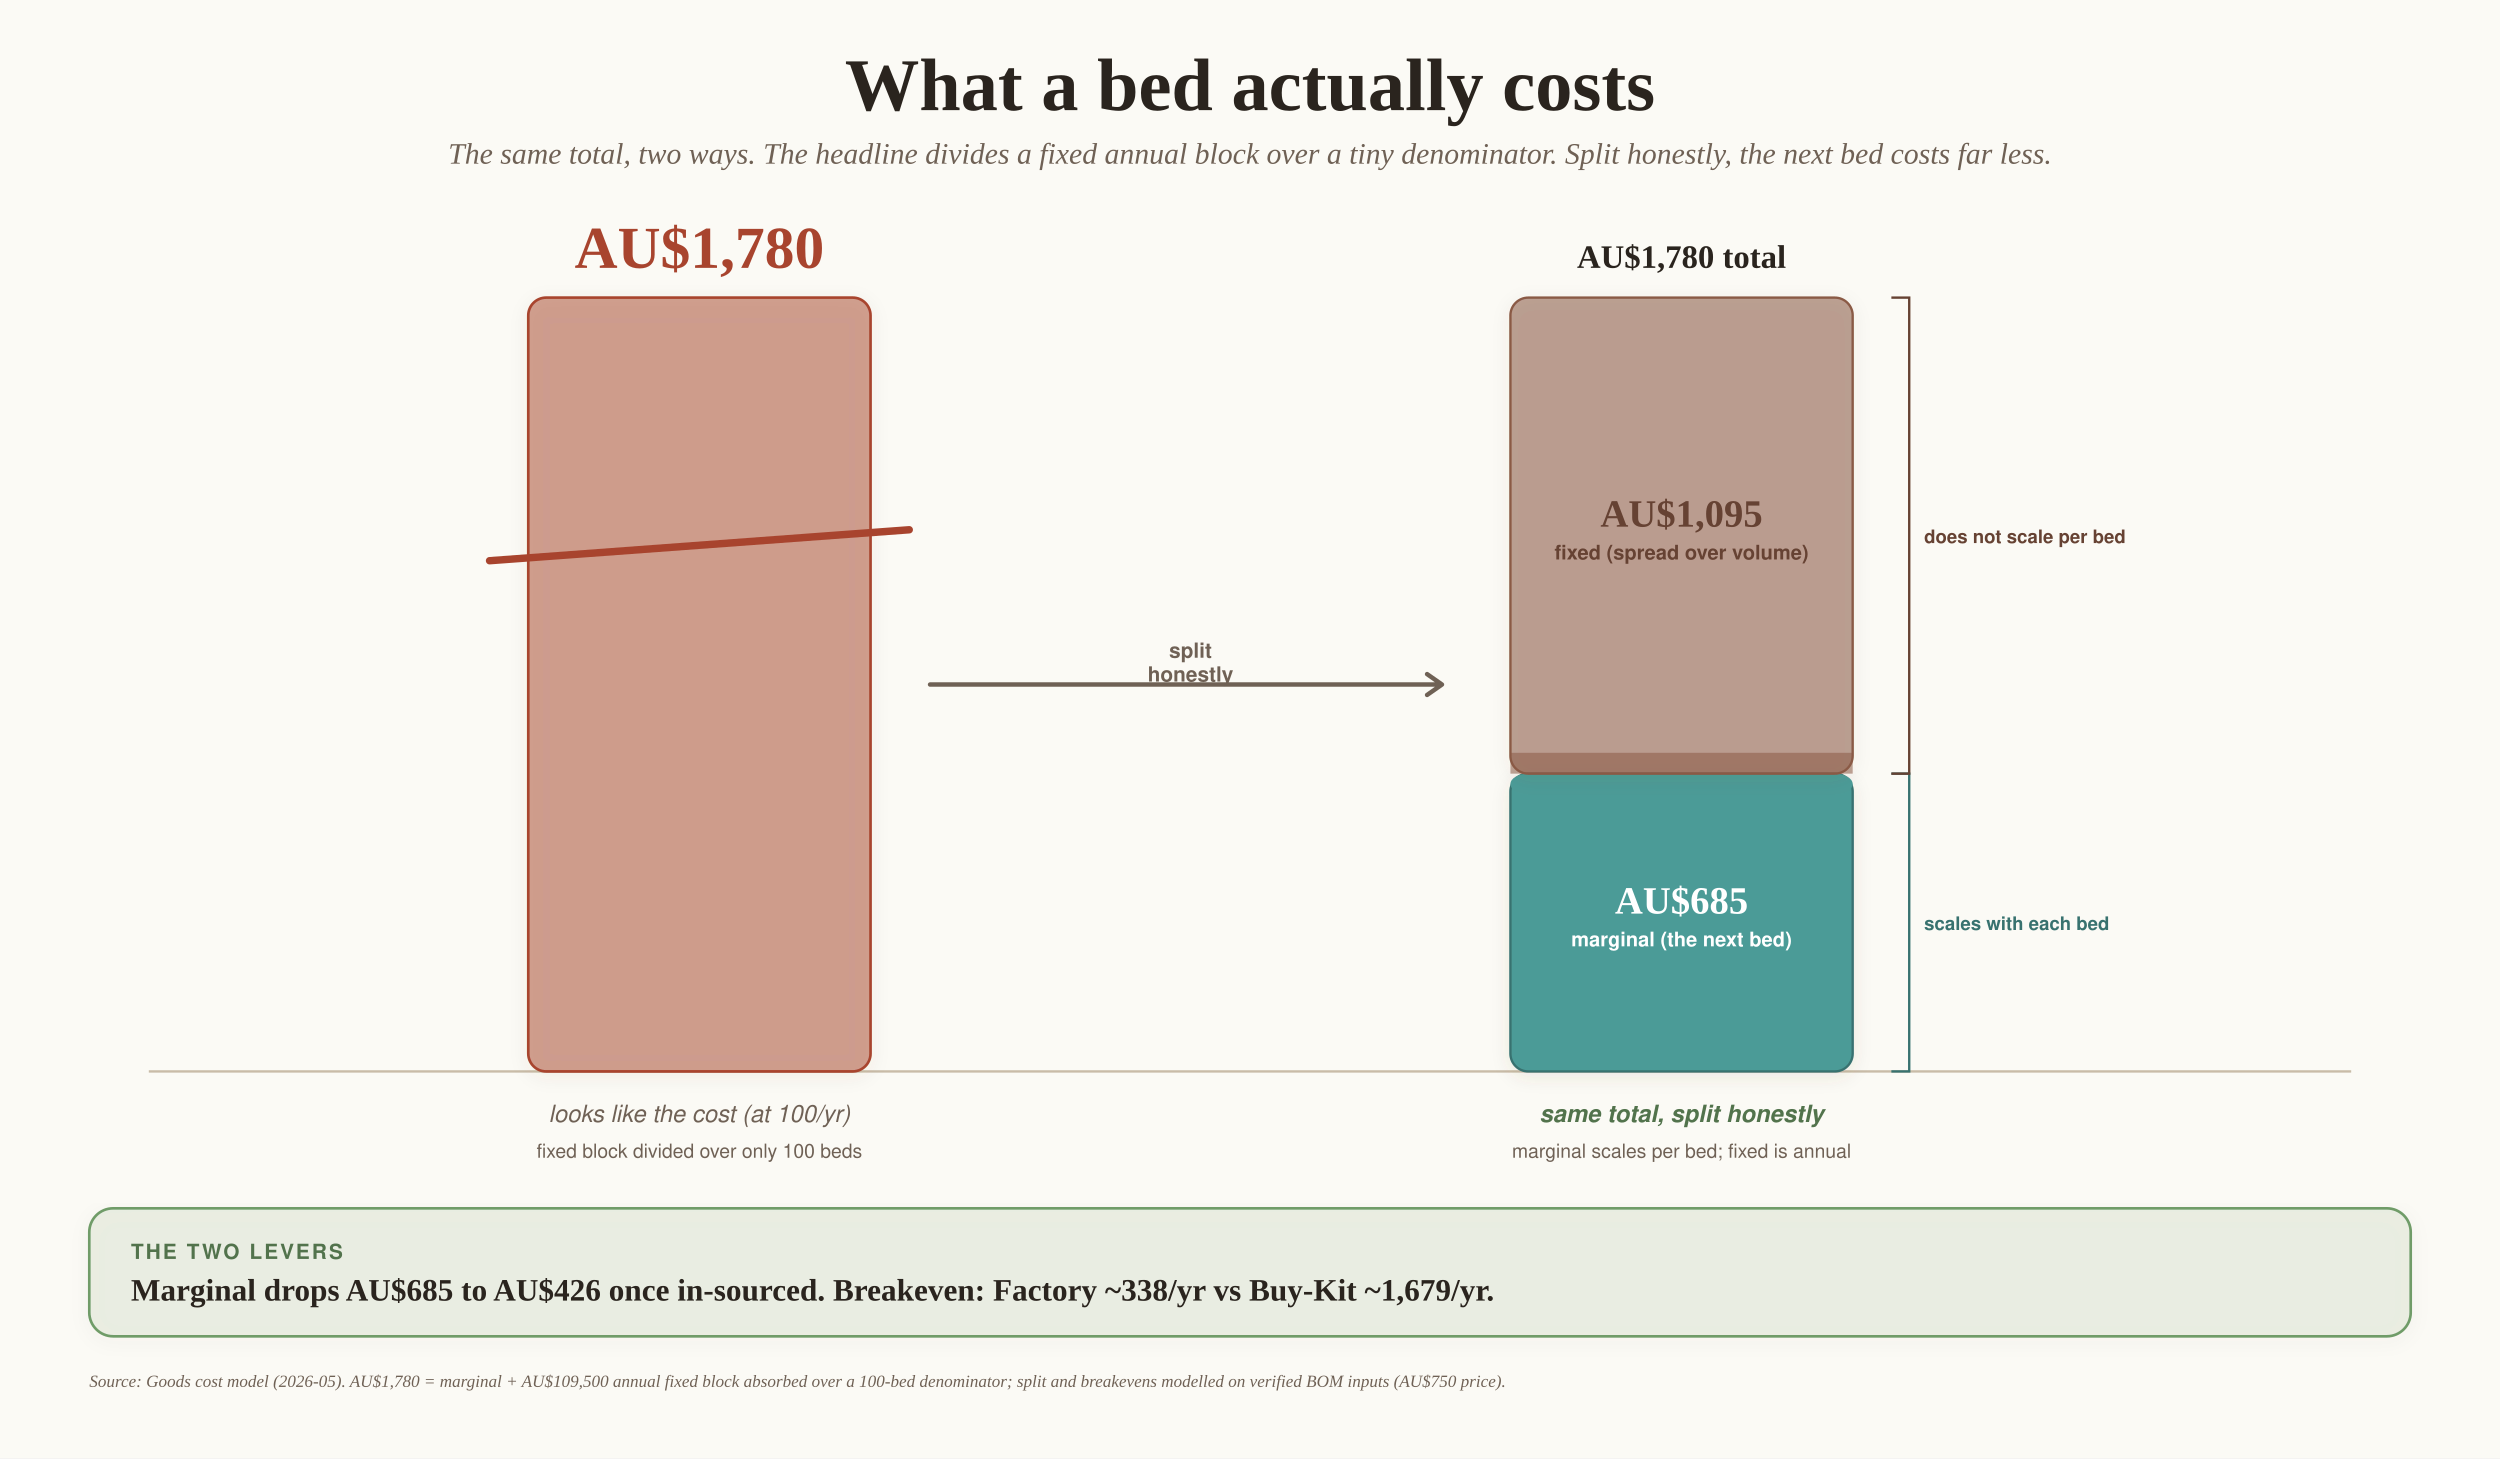
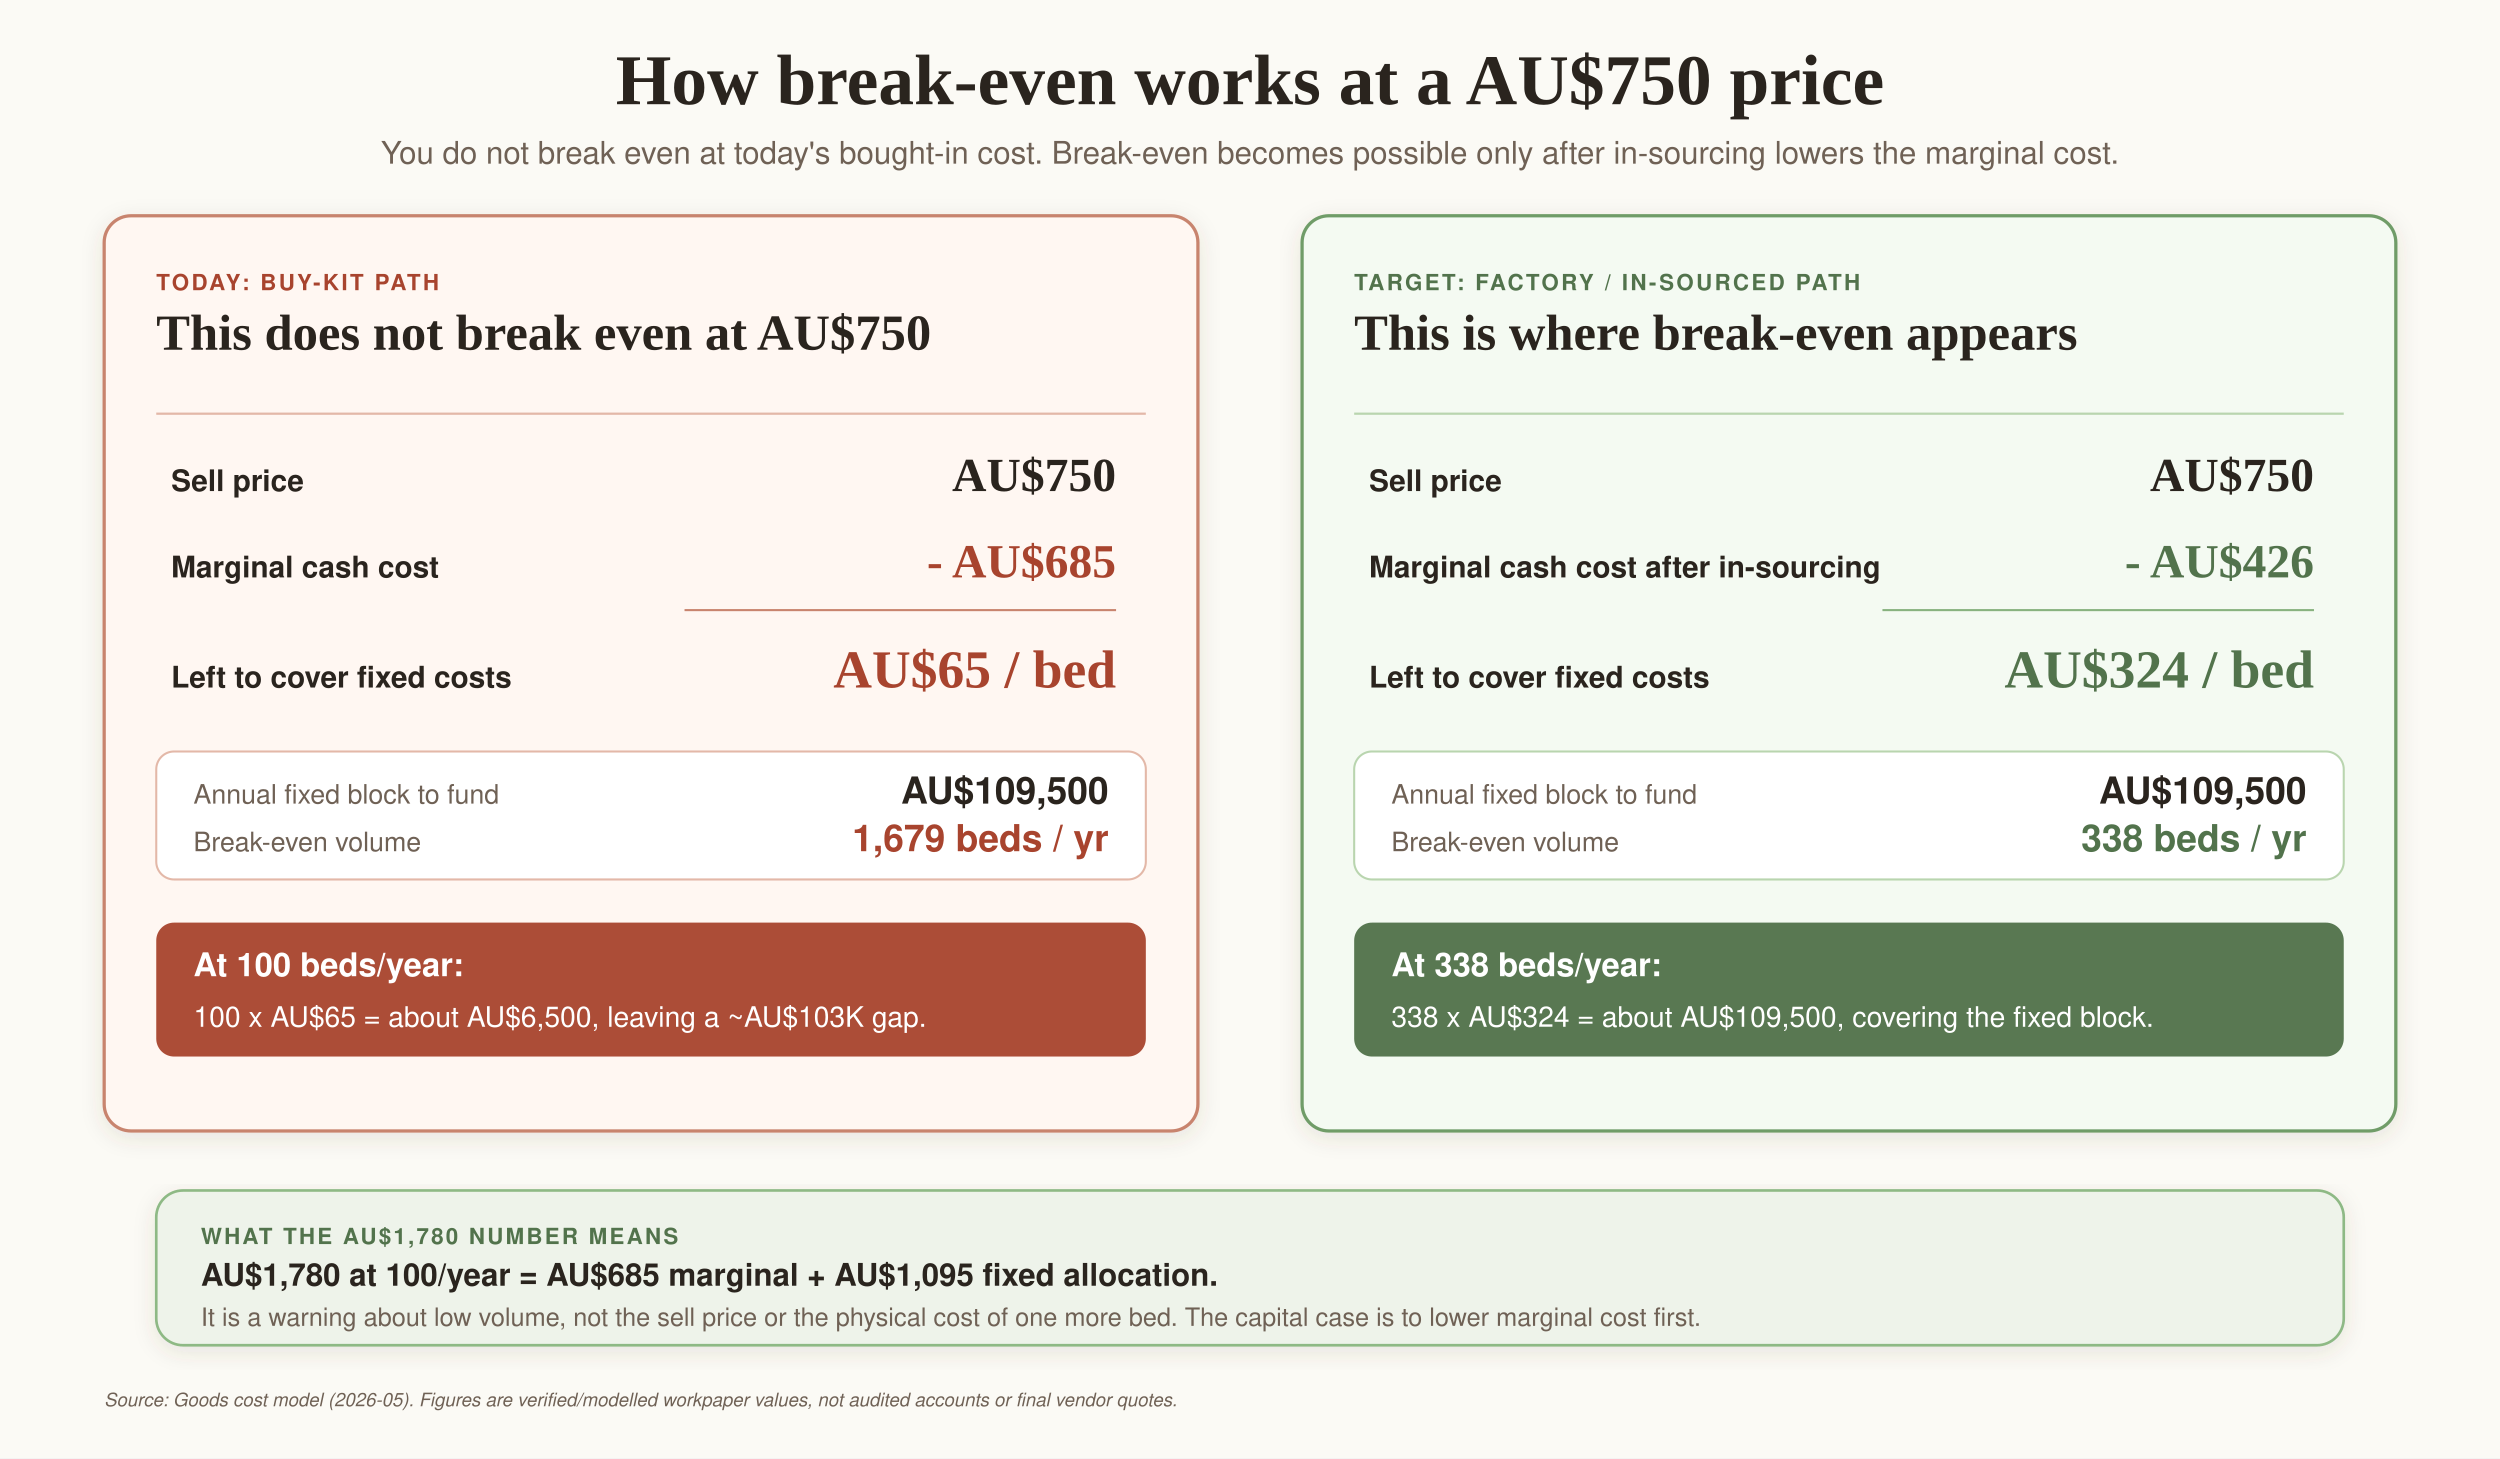
<svg xmlns="http://www.w3.org/2000/svg" viewBox="0 0 1680 980" width="1680" height="980" font-family="'Helvetica Neue', Helvetica, Arial, sans-serif">
  <defs>
    <filter id="sh" x="-8%" y="-8%" width="116%" height="124%">
-       <feDropShadow dx="0" dy="3" stdDeviation="6" flood-color="#5A4A38" flood-opacity="0.10" />
+       <feDropShadow dx="0" dy="4" stdDeviation="7" flood-color="#5A4A38" flood-opacity="0.12" />
    </filter>
  </defs>
  <rect width="1680" height="980" fill="#FBFAF5" />
-   <text x="840.0" y="74" text-anchor="middle" font-family="Georgia, 'Times New Roman', serif" font-size="50" font-weight="700" fill="#2A241E">What a bed actually costs</text>
-   <text x="840.0" y="110" text-anchor="middle" font-family="Georgia, 'Times New Roman', serif" font-size="20" font-weight="400" fill="#6F6155" font-style="italic">The same total, two ways. The headline divides a fixed annual block over a tiny denominator. Split honestly, the next bed costs far less.</text>
-   <line x1="100" y1="720" x2="1580" y2="720" stroke="#C9BCA8" stroke-width="1.6" />
-   <rect x="355.0" y="200.0" width="230" height="520.0" rx="12" fill="#A8442E7F" stroke="#A8442E" stroke-width="1.8" filter="url(#sh)" />
-   <line x1="329.0" y1="376.8" x2="611.0" y2="356.0" stroke="#A8442E" stroke-width="5" stroke-linecap="round" />
-   <text x="470" y="180.0" text-anchor="middle" font-family="Georgia, 'Times New Roman', serif" font-size="40" font-weight="700" fill="#A8442E">AU$1,780</text>
-   <text x="470" y="754" text-anchor="middle" font-family="'Helvetica Neue', Helvetica, Arial, sans-serif" font-size="16" font-weight="400" fill="#6F6155" font-style="italic">looks like the cost (at 100/yr)</text>
-   <text x="470" y="778" text-anchor="middle" font-family="'Helvetica Neue', Helvetica, Arial, sans-serif" font-size="13" font-weight="400" fill="#6F6155">fixed block divided over only 100 beds</text>
-   <path d="M 625.0 460.0 L 966.0 460.0 M 959.0 453.0 L 969.0 460.0 L 959.0 467.0" fill="none" stroke="#6F6155" stroke-width="3.0" stroke-linecap="round" stroke-linejoin="round" />
-   <text x="800.0" y="442.0" text-anchor="middle" font-family="'Helvetica Neue', Helvetica, Arial, sans-serif" font-size="14" font-weight="700" fill="#6F6155">split</text>
-   <text x="800.0" y="458.0" text-anchor="middle" font-family="'Helvetica Neue', Helvetica, Arial, sans-serif" font-size="14" font-weight="700" fill="#6F6155">honestly</text>
-   <rect x="1015.0" y="519.888" width="230" height="200.112" rx="12" fill="#4C9B97" stroke="#38726F" stroke-width="1.6" filter="url(#sh)" />
-   <rect x="1015.0" y="519.888" width="230" height="14" rx="12" fill="#4C9B97" />
-   <rect x="1015.0" y="200.0" width="230" height="319.888" rx="12" fill="#8A5A458C" stroke="#8A5A45" stroke-width="1.6" filter="url(#sh)" />
-   <rect x="1015.0" y="505.888" width="230" height="14" rx="0" fill="#8A5A458C" />
-   <text x="1130" y="613.944" text-anchor="middle" font-family="Georgia, 'Times New Roman', serif" font-size="26" font-weight="700" fill="#FFFFFF">AU$685</text>
-   <text x="1130" y="635.944" text-anchor="middle" font-family="'Helvetica Neue', Helvetica, Arial, sans-serif" font-size="13.5" font-weight="600" fill="#FFFFFF">marginal (the next bed)</text>
-   <text x="1130" y="353.944" text-anchor="middle" font-family="Georgia, 'Times New Roman', serif" font-size="26" font-weight="700" fill="#664233">AU$1,095</text>
-   <text x="1130" y="375.944" text-anchor="middle" font-family="'Helvetica Neue', Helvetica, Arial, sans-serif" font-size="13.5" font-weight="600" fill="#664233">fixed (spread over volume)</text>
-   <text x="1130" y="180.0" text-anchor="middle" font-family="Georgia, 'Times New Roman', serif" font-size="22" font-weight="700" fill="#2A241E">AU$1,780 total</text>
-   <text x="1130" y="754" text-anchor="middle" font-family="'Helvetica Neue', Helvetica, Arial, sans-serif" font-size="16" font-weight="700" fill="#52734C" font-style="italic">same total, split honestly</text>
-   <text x="1130" y="778" text-anchor="middle" font-family="'Helvetica Neue', Helvetica, Arial, sans-serif" font-size="13" font-weight="400" fill="#6F6155">marginal scales per bed; fixed is annual</text>
-   <path d="M 1271.0 519.888 L 1283.0 519.888 L 1283.0 720 L 1271.0 720" fill="none" stroke="#38726F" stroke-width="1.6" />
-   <text x="1293.0" y="624.944" text-anchor="start" font-family="'Helvetica Neue', Helvetica, Arial, sans-serif" font-size="12.5" font-weight="600" fill="#38726F">scales with each bed</text>
-   <path d="M 1271.0 200.0 L 1283.0 200.0 L 1283.0 519.888 L 1271.0 519.888" fill="none" stroke="#664233" stroke-width="1.6" />
-   <text x="1293.0" y="364.944" text-anchor="start" font-family="'Helvetica Neue', Helvetica, Arial, sans-serif" font-size="12.5" font-weight="600" fill="#664233">does not scale per bed</text>
-   <rect x="60" y="812" width="1560" height="86" rx="16" fill="#6F9C681E" stroke="#6F9C68" stroke-width="1.8" filter="url(#sh)" />
-   <text x="88" y="846" text-anchor="start" font-family="'Helvetica Neue', Helvetica, Arial, sans-serif" font-size="14" font-weight="700" fill="#52734C" letter-spacing="1.4">THE TWO LEVERS</text>
-   <text x="88" y="874" text-anchor="start" font-family="Georgia, 'Times New Roman', serif" font-size="21" font-weight="700" fill="#2A241E">Marginal drops AU$685 to AU$426 once in-sourced.  Breakeven: Factory ~338/yr vs Buy-Kit ~1,679/yr.</text>
-   <text x="60" y="932" text-anchor="start" font-family="Georgia, 'Times New Roman', serif" font-size="11.5" font-weight="400" fill="#6F6155" font-style="italic">Source: Goods cost model (2026-05). AU$1,780 = marginal + AU$109,500 annual fixed block absorbed over a 100-bed denominator; split and breakevens modelled on verified BOM inputs (AU$750 price).</text>
+   <text x="840" y="70" text-anchor="middle" font-family="Georgia, 'Times New Roman', serif" font-size="48" font-weight="700" fill="#2A241E">How break-even works at a AU$750 price</text>
+   <text x="840" y="110" text-anchor="middle" font-size="21" fill="#6F6155">You do not break even at today's bought-in cost. Break-even becomes possible only after in-sourcing lowers the marginal cost.</text>
+   <rect x="70" y="145" width="735" height="615" rx="18" fill="#FFF7F2" stroke="#C8846E" stroke-width="2.2" filter="url(#sh)" />
+   <text x="105" y="195" font-size="15" font-weight="700" fill="#A8442E" letter-spacing="1.6">TODAY: BUY-KIT PATH</text>
+   <text x="105" y="235" font-family="Georgia, 'Times New Roman', serif" font-size="34" font-weight="700" fill="#2A241E">This does not break even at AU$750</text>
+   <line x1="105" y1="278" x2="770" y2="278" stroke="#E3B8A8" stroke-width="1.5" />
+   <text x="115" y="330" font-size="20" font-weight="700" fill="#2A241E">Sell price</text>
+   <text x="750" y="330" text-anchor="end" font-family="Georgia, 'Times New Roman', serif" font-size="32" font-weight="700" fill="#2A241E">AU$750</text>
+   <text x="115" y="388" font-size="20" font-weight="700" fill="#2A241E">Marginal cash cost</text>
+   <text x="750" y="388" text-anchor="end" font-family="Georgia, 'Times New Roman', serif" font-size="32" font-weight="700" fill="#A8442E">- AU$685</text>
+   <line x1="460" y1="410" x2="750" y2="410" stroke="#C8846E" stroke-width="1.4" />
+   <text x="115" y="462" font-size="20" font-weight="700" fill="#2A241E">Left to cover fixed costs</text>
+   <text x="750" y="462" text-anchor="end" font-family="Georgia, 'Times New Roman', serif" font-size="36" font-weight="700" fill="#A8442E">AU$65 / bed</text>
+   <rect x="105" y="505" width="665" height="86" rx="12" fill="#FFFFFF" stroke="#E3B8A8" stroke-width="1.4" />
+   <text x="130" y="540" font-size="18" fill="#6F6155">Annual fixed block to fund</text>
+   <text x="745" y="540" text-anchor="end" font-size="25" font-weight="700" fill="#2A241E">AU$109,500</text>
+   <text x="130" y="572" font-size="18" fill="#6F6155">Break-even volume</text>
+   <text x="745" y="572" text-anchor="end" font-size="25" font-weight="700" fill="#A8442E">1,679 beds / yr</text>
+   <rect x="105" y="620" width="665" height="90" rx="12" fill="#A8442E" opacity="0.95" />
+   <text x="130" y="656" font-size="22" font-weight="700" fill="#FFFFFF">At 100 beds/year:</text>
+   <text x="130" y="690" font-size="19" fill="#FFFFFF">100 x AU$65 = about AU$6,500, leaving a ~AU$103K gap.</text>
+   <rect x="875" y="145" width="735" height="615" rx="18" fill="#F4FAF2" stroke="#6F9C68" stroke-width="2.2" filter="url(#sh)" />
+   <text x="910" y="195" font-size="15" font-weight="700" fill="#52734C" letter-spacing="1.6">TARGET: FACTORY / IN-SOURCED PATH</text>
+   <text x="910" y="235" font-family="Georgia, 'Times New Roman', serif" font-size="34" font-weight="700" fill="#2A241E">This is where break-even appears</text>
+   <line x1="910" y1="278" x2="1575" y2="278" stroke="#B9D5AF" stroke-width="1.5" />
+   <text x="920" y="330" font-size="20" font-weight="700" fill="#2A241E">Sell price</text>
+   <text x="1555" y="330" text-anchor="end" font-family="Georgia, 'Times New Roman', serif" font-size="32" font-weight="700" fill="#2A241E">AU$750</text>
+   <text x="920" y="388" font-size="20" font-weight="700" fill="#2A241E">Marginal cash cost after in-sourcing</text>
+   <text x="1555" y="388" text-anchor="end" font-family="Georgia, 'Times New Roman', serif" font-size="32" font-weight="700" fill="#52734C">- AU$426</text>
+   <line x1="1265" y1="410" x2="1555" y2="410" stroke="#88B27F" stroke-width="1.4" />
+   <text x="920" y="462" font-size="20" font-weight="700" fill="#2A241E">Left to cover fixed costs</text>
+   <text x="1555" y="462" text-anchor="end" font-family="Georgia, 'Times New Roman', serif" font-size="36" font-weight="700" fill="#52734C">AU$324 / bed</text>
+   <rect x="910" y="505" width="665" height="86" rx="12" fill="#FFFFFF" stroke="#B9D5AF" stroke-width="1.4" />
+   <text x="935" y="540" font-size="18" fill="#6F6155">Annual fixed block to fund</text>
+   <text x="1550" y="540" text-anchor="end" font-size="25" font-weight="700" fill="#2A241E">AU$109,500</text>
+   <text x="935" y="572" font-size="18" fill="#6F6155">Break-even volume</text>
+   <text x="1550" y="572" text-anchor="end" font-size="25" font-weight="700" fill="#52734C">338 beds / yr</text>
+   <rect x="910" y="620" width="665" height="90" rx="12" fill="#52734C" opacity="0.96" />
+   <text x="935" y="656" font-size="22" font-weight="700" fill="#FFFFFF">At 338 beds/year:</text>
+   <text x="935" y="690" font-size="19" fill="#FFFFFF">338 x AU$324 = about AU$109,500, covering the fixed block.</text>
+   <rect x="105" y="800" width="1470" height="104" rx="18" fill="#EEF3EA" stroke="#8EB985" stroke-width="1.8" filter="url(#sh)" />
+   <text x="135" y="836" font-size="15" font-weight="700" fill="#52734C" letter-spacing="1.5">WHAT THE AU$1,780 NUMBER MEANS</text>
+   <text x="135" y="864" font-size="21" font-weight="700" fill="#2A241E">AU$1,780 at 100/year = AU$685 marginal + AU$1,095 fixed allocation.</text>
+   <text x="135" y="891" font-size="17" fill="#6F6155">It is a warning about low volume, not the sell price or the physical cost of one more bed. The capital case is to lower marginal cost first.</text>
+   <text x="70" y="945" font-size="12.5" fill="#6F6155" font-style="italic">Source: Goods cost model (2026-05). Figures are verified/modelled workpaper values, not audited accounts or final vendor quotes.</text>
</svg>
